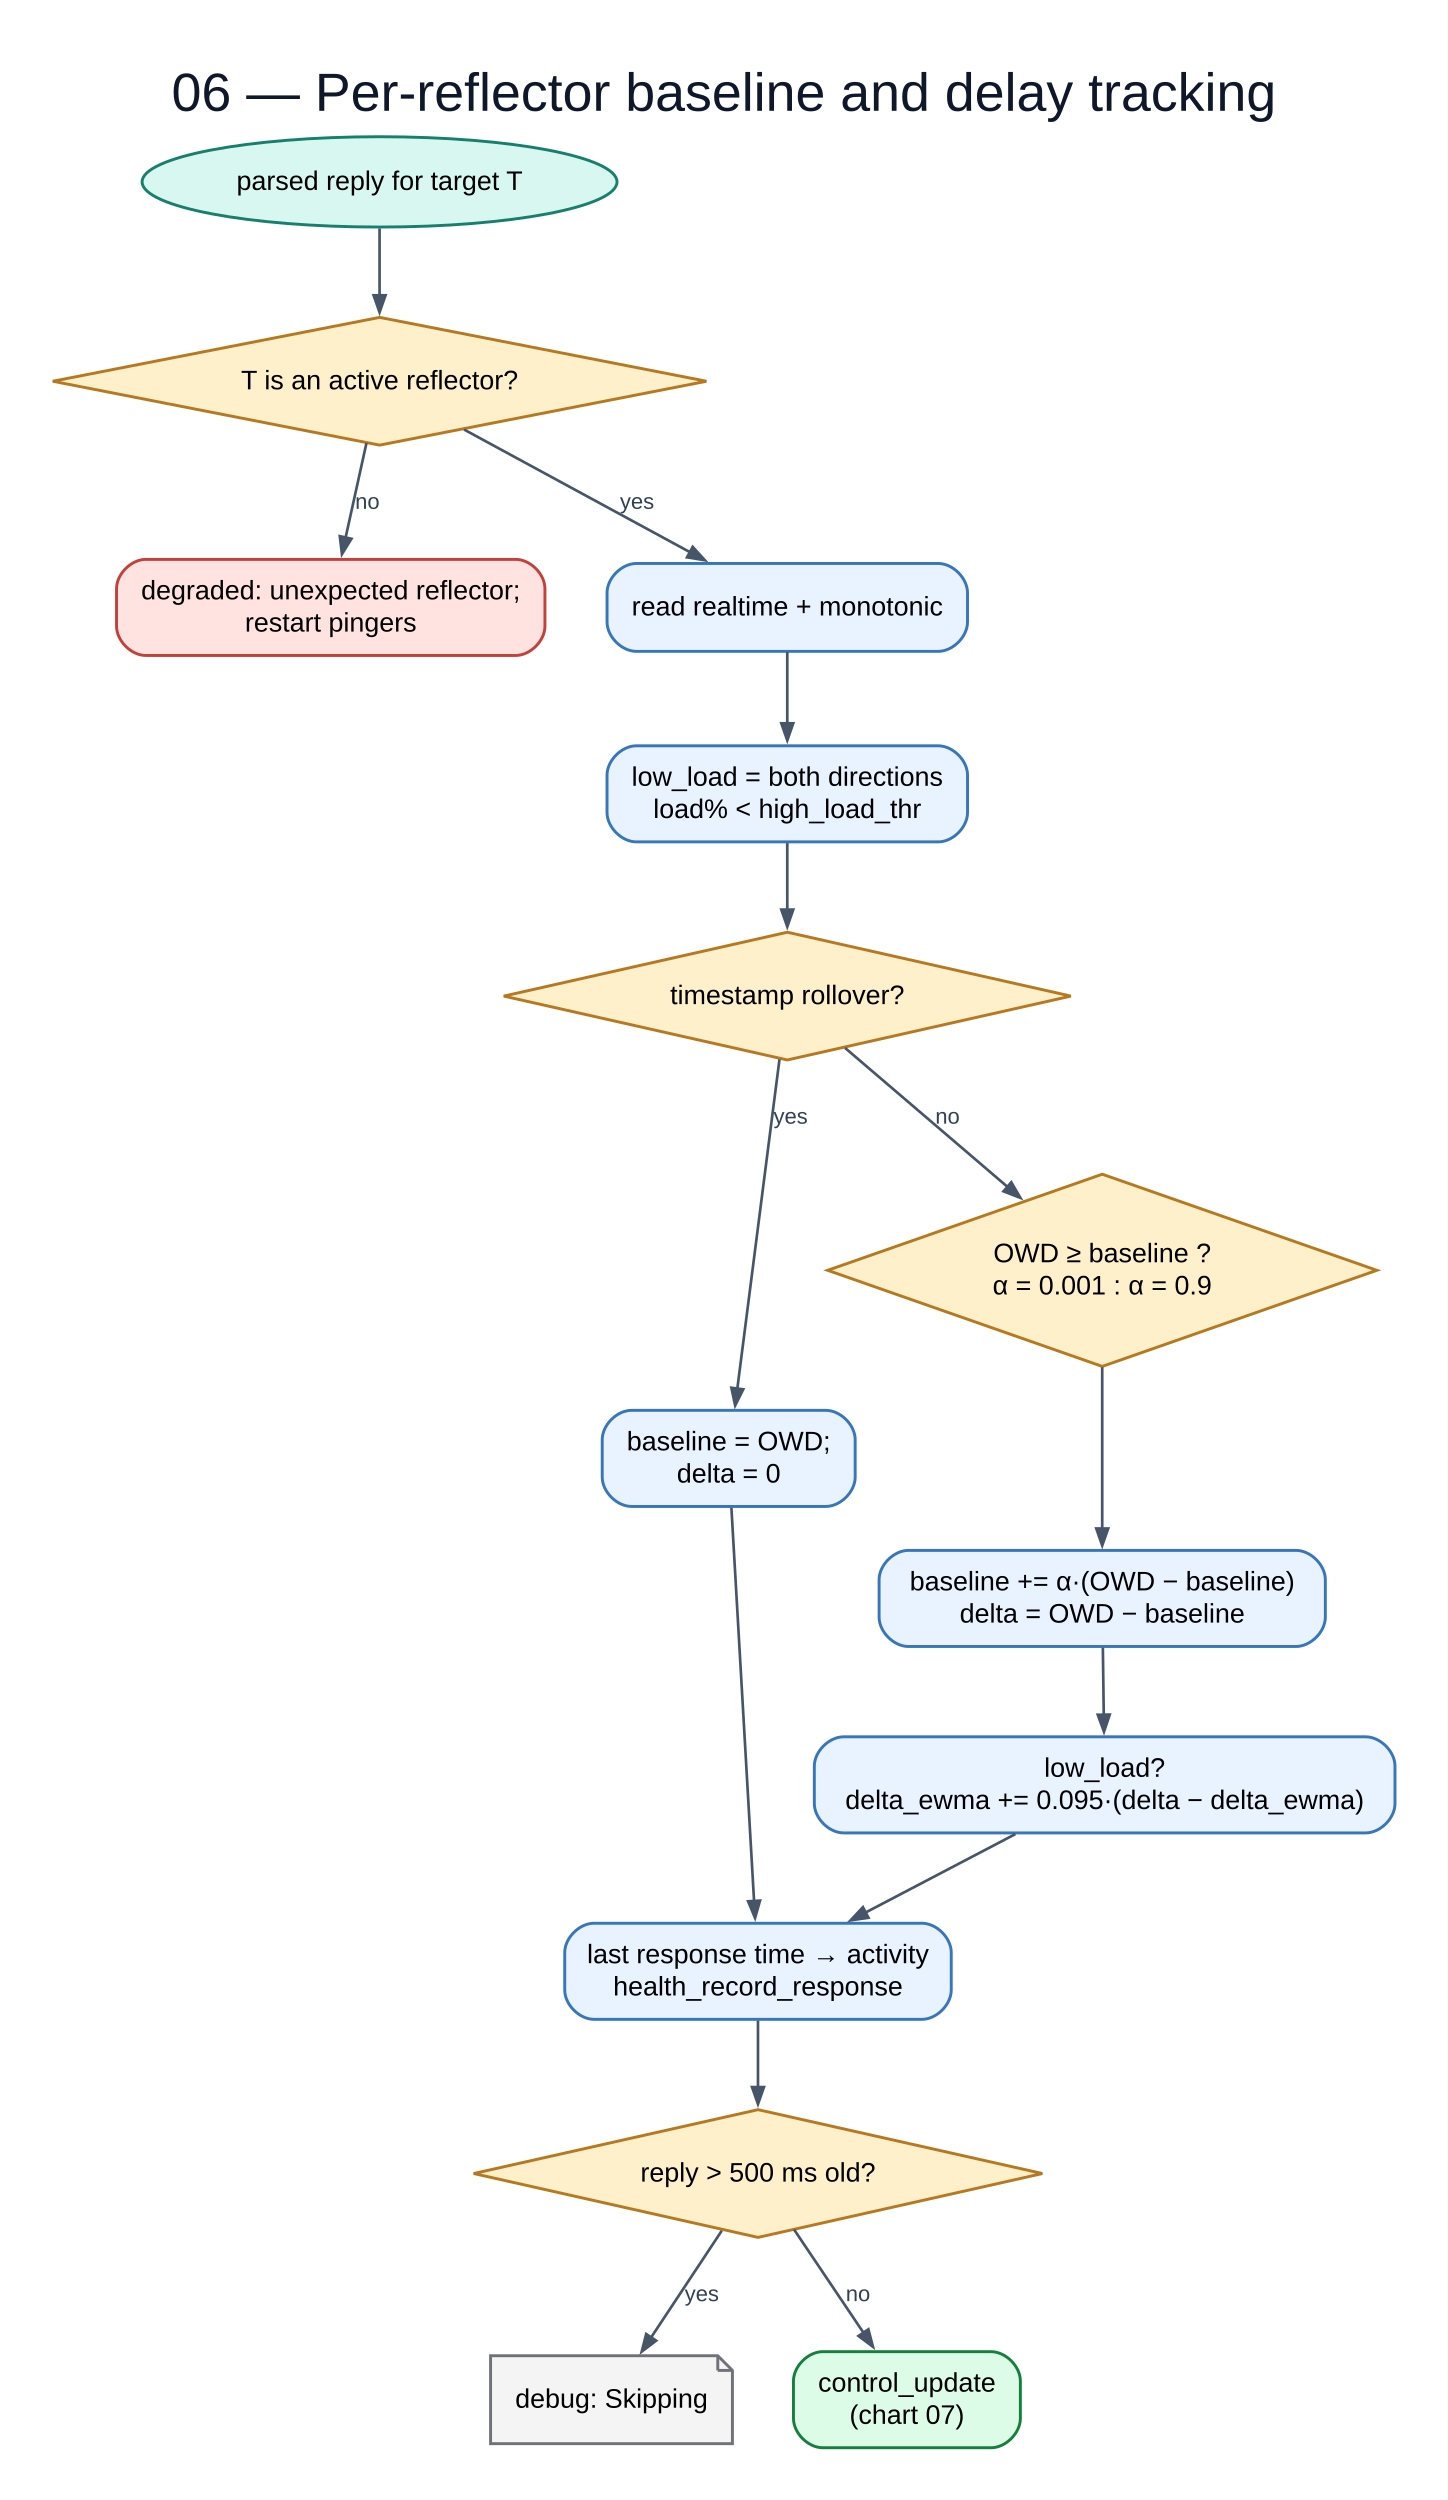
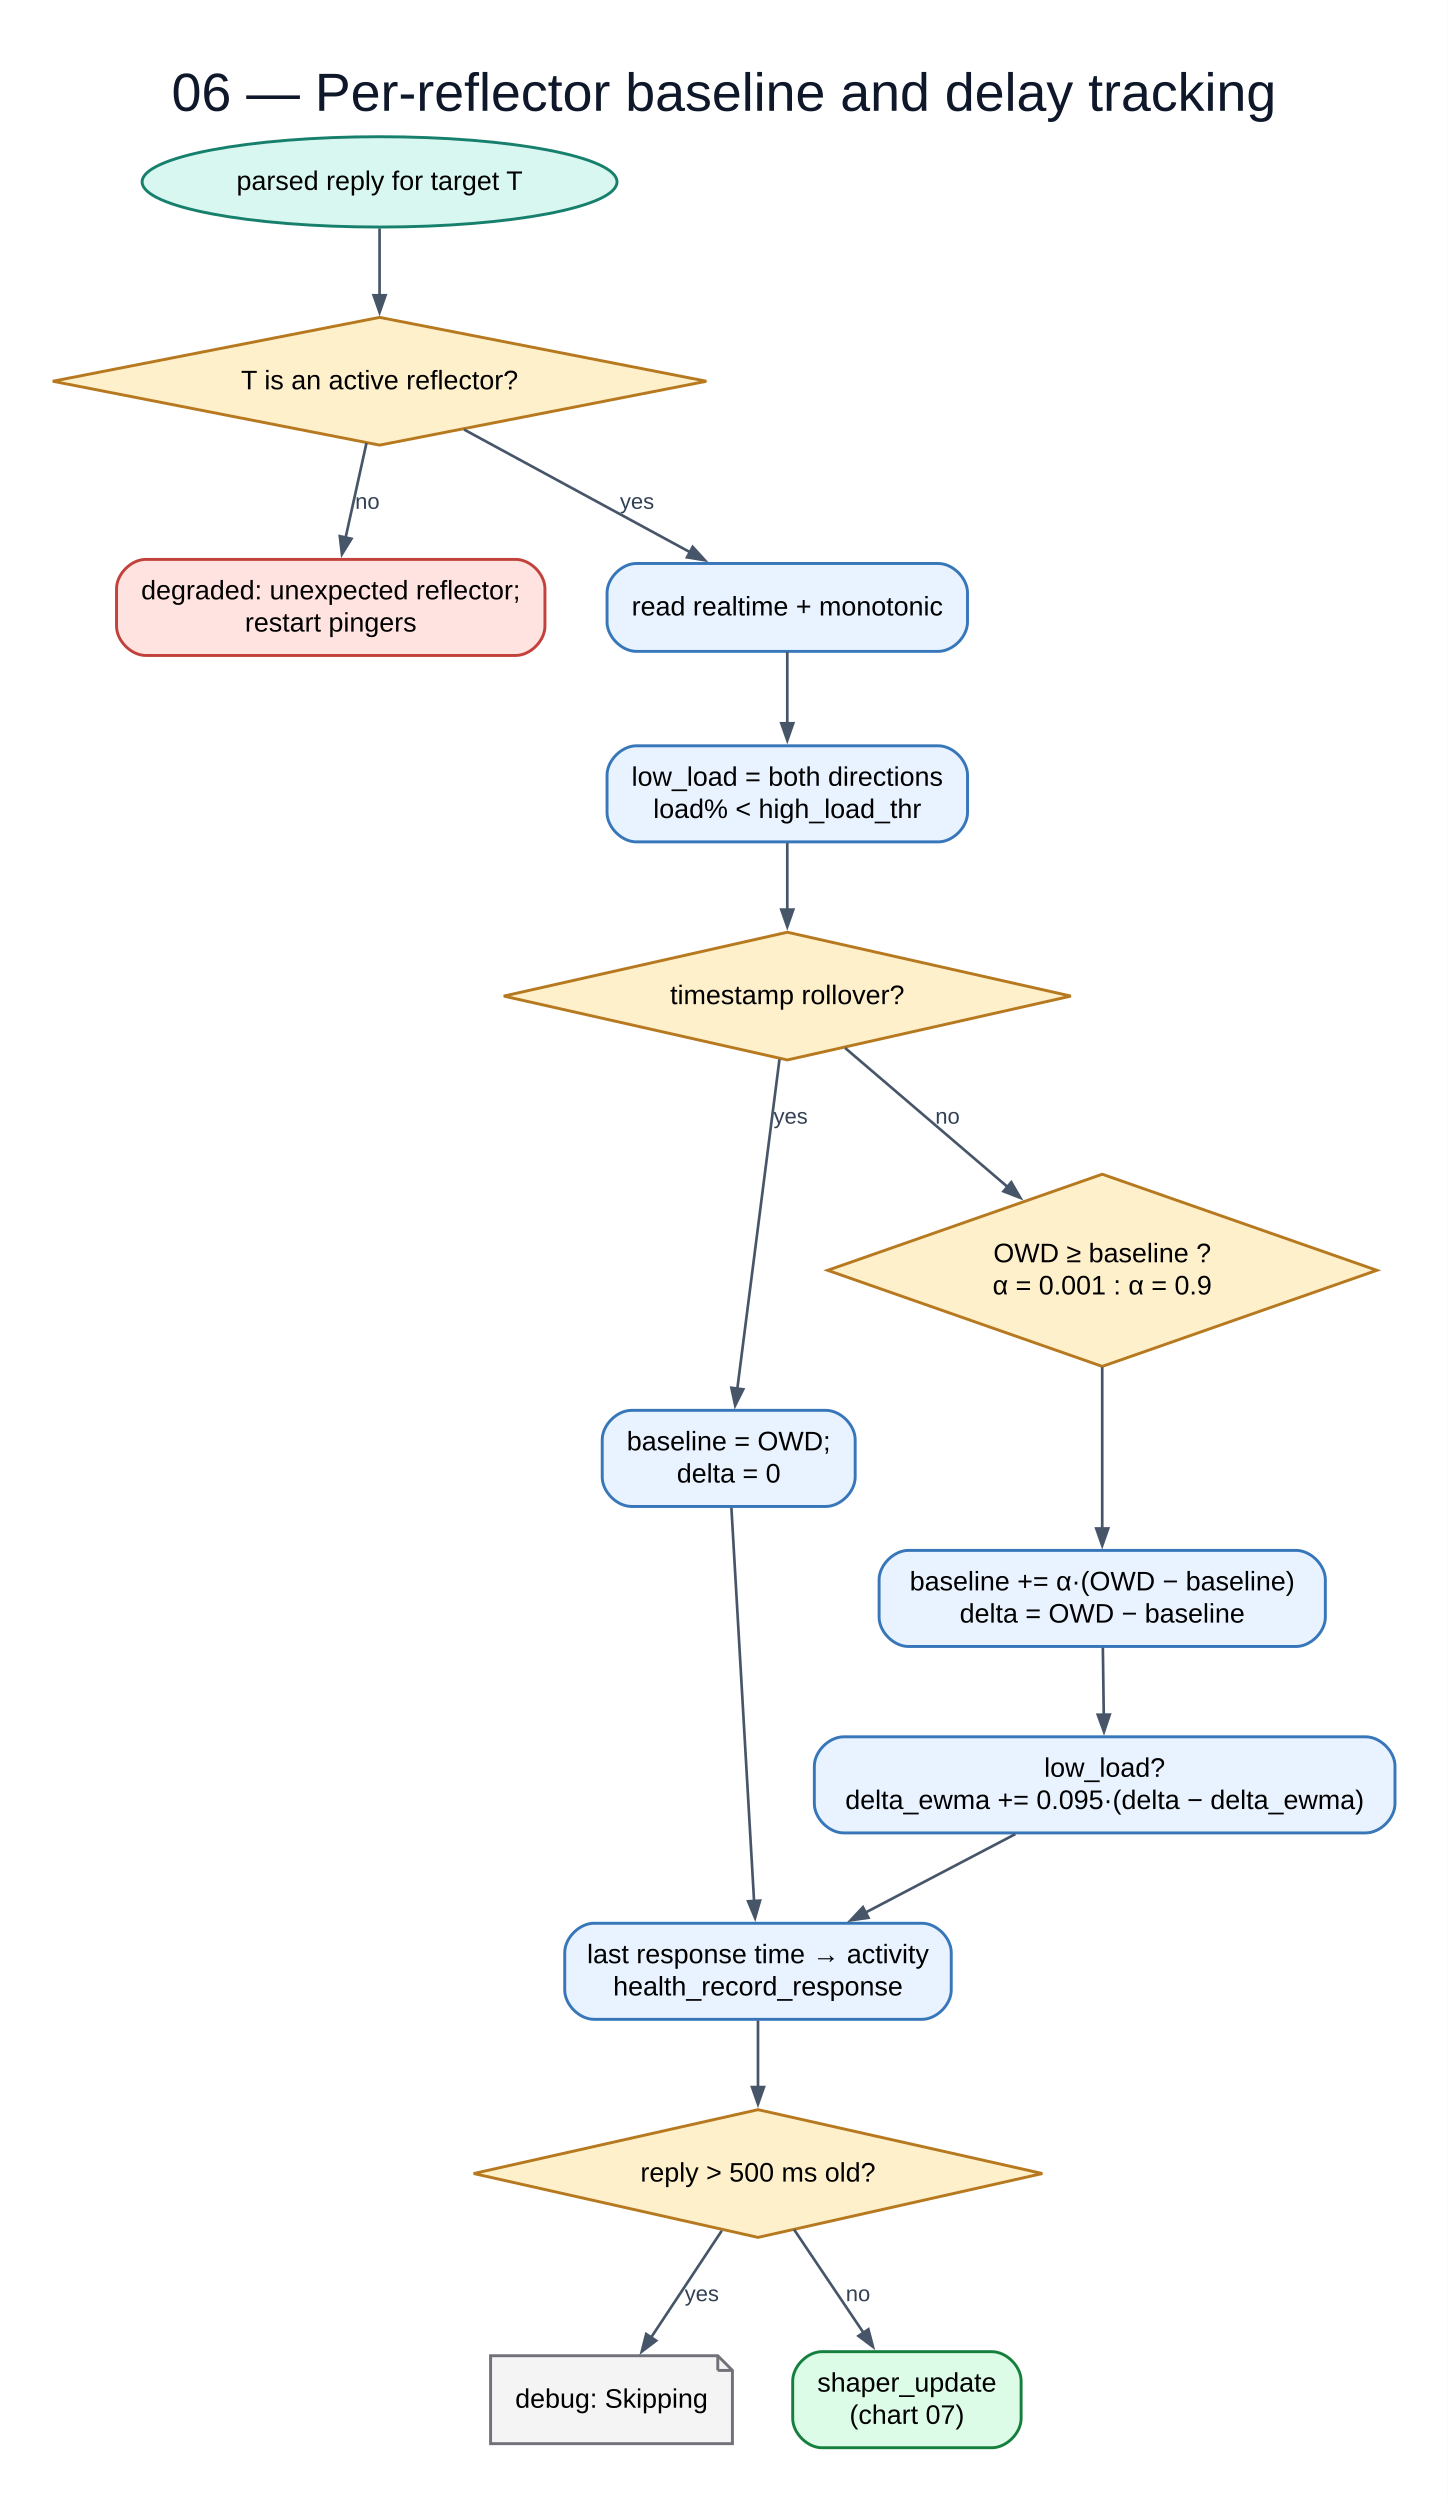
<svg xmlns="http://www.w3.org/2000/svg" width="593pt" height="1024pt" viewBox="0.00 0.00 593.00 1024.00">
  <g id="graph0" class="graph" transform="scale(1 1) rotate(0) translate(21.6 1002.6)">
    <polygon fill="white" stroke="none" points="-21.6,21.6 -21.6,-1002.6 571.39,-1002.6 571.39,21.6 -21.6,21.6" />
    <text xml:space="preserve" text-anchor="middle" x="274.9" y="-957.2" font-family="Arial" font-size="22.00" fill="#0f172a">06 — Per-reflector baseline and delay tracking</text>
    <g id="node1" class="node">
      <ellipse fill="#d9f7f1" stroke="#17806d" stroke-width="1.2" cx="133.87" cy="-928.1" rx="97.26" ry="18.5" />
      <text xml:space="preserve" text-anchor="middle" x="133.87" y="-924.8" font-family="Arial" font-size="11.00">parsed reply for target T</text>
    </g>
    <g id="node2" class="node">
      <polygon fill="#fff0cc" stroke="#b7791f" stroke-width="1.2" points="133.87,-872.6 0,-846.44 133.87,-820.28 267.74,-846.44 133.87,-872.6" />
      <text xml:space="preserve" text-anchor="middle" x="133.87" y="-843.14" font-family="Arial" font-size="11.00">T is an active reflector?</text>
    </g>
    <g id="edge1" class="edge">
      <path fill="none" stroke="#475569" stroke-width="1.1" d="M133.87,-909.02C133.87,-900.87 133.87,-890.96 133.87,-881.5" />
      <polygon fill="#475569" stroke="#475569" stroke-width="1.1" points="136.32,-881.66 133.87,-874.66 131.42,-881.66 136.32,-881.66" />
    </g>
    <g id="node3" class="node">
      <path fill="#ffe3e0" stroke="#c2413b" stroke-width="1.2" d="M189.61,-773.48C189.61,-773.48 38.13,-773.48 38.13,-773.48 32.13,-773.48 26.13,-767.48 26.13,-761.48 26.13,-761.48 26.13,-746.12 26.13,-746.12 26.13,-740.12 32.13,-734.12 38.13,-734.12 38.13,-734.12 189.61,-734.12 189.61,-734.12 195.61,-734.12 201.61,-740.12 201.61,-746.12 201.61,-746.12 201.61,-761.48 201.61,-761.48 201.61,-767.48 195.61,-773.48 189.61,-773.48" />
      <text xml:space="preserve" text-anchor="middle" x="113.87" y="-757.1" font-family="Arial" font-size="11.00">degraded: unexpected reflector;</text>
      <text xml:space="preserve" text-anchor="middle" x="113.87" y="-743.9" font-family="Arial" font-size="11.00">restart pingers</text>
    </g>
    <g id="edge2" class="edge">
      <path fill="none" stroke="#475569" stroke-width="1.1" d="M128.51,-821.15C125.86,-809.14 122.65,-794.59 119.91,-782.18" />
      <polygon fill="#475569" stroke="#475569" stroke-width="1.1" points="122.36,-781.92 118.46,-775.61 117.58,-782.98 122.36,-781.92" />
      <text xml:space="preserve" text-anchor="middle" x="128.88" y="-794.18" font-family="Arial" font-size="9.00" fill="#334155">no</text>
    </g>
    <g id="node4" class="node">
      <path fill="#e9f2ff" stroke="#3676b9" stroke-width="1.2" d="M362.69,-771.8C362.69,-771.8 239.05,-771.8 239.05,-771.8 233.05,-771.8 227.05,-765.8 227.05,-759.8 227.05,-759.8 227.05,-747.8 227.05,-747.8 227.05,-741.8 233.05,-735.8 239.05,-735.8 239.05,-735.8 362.69,-735.8 362.69,-735.8 368.69,-735.8 374.69,-741.8 374.69,-747.8 374.69,-747.8 374.69,-759.8 374.69,-759.8 374.69,-765.8 368.69,-771.8 362.69,-771.8" />
      <text xml:space="preserve" text-anchor="middle" x="300.87" y="-750.5" font-family="Arial" font-size="11.00">read realtime + monotonic</text>
    </g>
    <g id="edge3" class="edge">
      <path fill="none" stroke="#475569" stroke-width="1.1" d="M168.47,-826.66C195.49,-812 233.04,-791.62 261.25,-776.3" />
      <polygon fill="#475569" stroke="#475569" stroke-width="1.1" points="262.13,-778.61 267.12,-773.12 259.8,-774.31 262.13,-778.61" />
      <text xml:space="preserve" text-anchor="middle" x="239.33" y="-794.18" font-family="Arial" font-size="9.00" fill="#334155">yes</text>
    </g>
    <g id="node5" class="node">
      <path fill="#e9f2ff" stroke="#3676b9" stroke-width="1.2" d="M362.7,-697.12C362.7,-697.12 239.04,-697.12 239.04,-697.12 233.04,-697.12 227.04,-691.12 227.04,-685.12 227.04,-685.12 227.04,-669.76 227.04,-669.76 227.04,-663.76 233.04,-657.76 239.04,-657.76 239.04,-657.76 362.7,-657.76 362.7,-657.76 368.7,-657.76 374.7,-663.76 374.7,-669.76 374.7,-669.76 374.7,-685.12 374.7,-685.12 374.7,-691.12 368.7,-697.12 362.7,-697.12" />
      <text xml:space="preserve" text-anchor="middle" x="300.87" y="-680.74" font-family="Arial" font-size="11.00">low_load = both directions</text>
      <text xml:space="preserve" text-anchor="middle" x="300.87" y="-667.54" font-family="Arial" font-size="11.00">load% &lt; high_load_thr</text>
    </g>
    <g id="edge4" class="edge">
      <path fill="none" stroke="#475569" stroke-width="1.1" d="M300.87,-735.55C300.87,-726.88 300.87,-716.16 300.87,-706.35" />
      <polygon fill="#475569" stroke="#475569" stroke-width="1.1" points="303.32,-706.35 300.87,-699.35 298.42,-706.35 303.32,-706.35" />
    </g>
    <g id="node6" class="node">
      <polygon fill="#fff0cc" stroke="#b7791f" stroke-width="1.2" points="300.87,-620.76 184.74,-594.6 300.87,-568.44 417.01,-594.6 300.87,-620.76" />
      <text xml:space="preserve" text-anchor="middle" x="300.87" y="-591.3" font-family="Arial" font-size="11.00">timestamp rollover?</text>
    </g>
    <g id="edge5" class="edge">
      <path fill="none" stroke="#475569" stroke-width="1.1" d="M300.87,-657.28C300.87,-649.06 300.87,-639.2 300.87,-629.8" />
      <polygon fill="#475569" stroke="#475569" stroke-width="1.1" points="303.32,-630.02 300.87,-623.02 298.42,-630.02 303.32,-630.02" />
    </g>
    <g id="node7" class="node">
      <path fill="#e9f2ff" stroke="#3676b9" stroke-width="1.2" d="M316.68,-424.92C316.68,-424.92 237.07,-424.92 237.07,-424.92 231.07,-424.92 225.07,-418.92 225.07,-412.92 225.07,-412.92 225.07,-397.56 225.07,-397.56 225.07,-391.56 231.07,-385.56 237.07,-385.56 237.07,-385.56 316.68,-385.56 316.68,-385.56 322.68,-385.56 328.68,-391.56 328.68,-397.56 328.68,-397.56 328.68,-412.92 328.68,-412.92 328.68,-418.92 322.68,-424.92 316.68,-424.92" />
      <text xml:space="preserve" text-anchor="middle" x="276.87" y="-408.54" font-family="Arial" font-size="11.00">baseline = OWD;</text>
      <text xml:space="preserve" text-anchor="middle" x="276.87" y="-395.34" font-family="Arial" font-size="11.00">delta = 0</text>
    </g>
    <g id="edge6" class="edge">
      <path fill="none" stroke="#475569" stroke-width="1.1" d="M297.68,-568.72C293.19,-533.61 285.01,-469.76 280.36,-433.44" />
      <polygon fill="#475569" stroke="#475569" stroke-width="1.1" points="282.84,-433.54 279.52,-426.91 277.98,-434.16 282.84,-433.54" />
      <text xml:space="preserve" text-anchor="middle" x="302.25" y="-542.34" font-family="Arial" font-size="9.00" fill="#334155">yes</text>
    </g>
    <g id="node8" class="node">
      <polygon fill="#fff0cc" stroke="#b7791f" stroke-width="1.2" points="429.87,-521.64 317.4,-482.28 429.87,-442.92 542.34,-482.28 429.87,-521.64" />
      <text xml:space="preserve" text-anchor="middle" x="429.87" y="-485.58" font-family="Arial" font-size="11.00">OWD ≥ baseline ?</text>
      <text xml:space="preserve" text-anchor="middle" x="429.87" y="-472.38" font-family="Arial" font-size="11.00">α = 0.001 : α = 0.9</text>
    </g>
    <g id="edge7" class="edge">
      <path fill="none" stroke="#475569" stroke-width="1.1" d="M324.53,-573.37C343.12,-557.47 369.4,-535 391.06,-516.47" />
      <polygon fill="#475569" stroke="#475569" stroke-width="1.1" points="392.62,-518.36 396.35,-511.95 389.44,-514.63 392.62,-518.36" />
      <text xml:space="preserve" text-anchor="middle" x="366.51" y="-542.34" font-family="Arial" font-size="9.00" fill="#334155">no</text>
    </g>
    <g id="node11" class="node">
      <path fill="#e9f2ff" stroke="#3676b9" stroke-width="1.2" d="M356.03,-214.84C356.03,-214.84 221.71,-214.84 221.71,-214.84 215.71,-214.84 209.71,-208.84 209.71,-202.84 209.71,-202.84 209.71,-187.48 209.71,-187.48 209.71,-181.48 215.71,-175.48 221.71,-175.48 221.71,-175.48 356.03,-175.48 356.03,-175.48 362.03,-175.48 368.03,-181.48 368.03,-187.48 368.03,-187.48 368.03,-202.84 368.03,-202.84 368.03,-208.84 362.03,-214.84 356.03,-214.84" />
      <text xml:space="preserve" text-anchor="middle" x="288.87" y="-198.46" font-family="Arial" font-size="11.00">last response time → activity</text>
      <text xml:space="preserve" text-anchor="middle" x="288.87" y="-185.26" font-family="Arial" font-size="11.00">health_record_response</text>
    </g>
    <g id="edge10" class="edge">
      <path fill="none" stroke="#475569" stroke-width="1.1" d="M277.98,-385.04C280.11,-348.03 284.8,-266.71 287.27,-223.85" />
      <polygon fill="#475569" stroke="#475569" stroke-width="1.1" points="289.71,-224.11 287.67,-216.98 284.82,-223.83 289.71,-224.11" />
    </g>
    <g id="node9" class="node">
      <path fill="#e9f2ff" stroke="#3676b9" stroke-width="1.2" d="M509.26,-367.56C509.26,-367.56 350.48,-367.56 350.48,-367.56 344.48,-367.56 338.48,-361.56 338.48,-355.56 338.48,-355.56 338.48,-340.2 338.48,-340.2 338.48,-334.2 344.48,-328.2 350.48,-328.2 350.48,-328.2 509.26,-328.2 509.26,-328.2 515.26,-328.2 521.26,-334.2 521.26,-340.2 521.26,-340.2 521.26,-355.56 521.26,-355.56 521.26,-361.56 515.26,-367.56 509.26,-367.56" />
      <text xml:space="preserve" text-anchor="middle" x="429.87" y="-351.18" font-family="Arial" font-size="11.00">baseline += α·(OWD − baseline)</text>
      <text xml:space="preserve" text-anchor="middle" x="429.87" y="-337.98" font-family="Arial" font-size="11.00">delta = OWD − baseline</text>
    </g>
    <g id="edge8" class="edge">
      <path fill="none" stroke="#475569" stroke-width="1.1" d="M429.87,-442.63C429.87,-421.41 429.87,-395.6 429.87,-376.44" />
      <polygon fill="#475569" stroke="#475569" stroke-width="1.1" points="432.32,-376.54 429.87,-369.54 427.42,-376.54 432.32,-376.54" />
    </g>
    <g id="node10" class="node">
      <path fill="#e9f2ff" stroke="#3676b9" stroke-width="1.2" d="M537.79,-291.2C537.79,-291.2 323.95,-291.2 323.95,-291.2 317.95,-291.2 311.95,-285.2 311.95,-279.2 311.95,-279.2 311.95,-263.84 311.95,-263.84 311.95,-257.84 317.95,-251.84 323.95,-251.84 323.95,-251.84 537.79,-251.84 537.79,-251.84 543.79,-251.84 549.79,-257.84 549.79,-263.84 549.79,-263.84 549.79,-279.2 549.79,-279.2 549.79,-285.2 543.79,-291.2 537.79,-291.2" />
      <text xml:space="preserve" text-anchor="middle" x="430.87" y="-274.82" font-family="Arial" font-size="11.00">low_load?</text>
      <text xml:space="preserve" text-anchor="middle" x="430.87" y="-261.62" font-family="Arial" font-size="11.00">delta_ewma += 0.095·(delta − delta_ewma)</text>
    </g>
    <g id="edge9" class="edge">
      <path fill="none" stroke="#475569" stroke-width="1.1" d="M430.13,-327.73C430.24,-319.32 430.38,-309.28 430.5,-300.08" />
      <polygon fill="#475569" stroke="#475569" stroke-width="1.1" points="432.95,-300.3 430.59,-293.27 428.05,-300.24 432.95,-300.3" />
    </g>
    <g id="edge11" class="edge">
      <path fill="none" stroke="#475569" stroke-width="1.1" d="M394.3,-251.37C375.59,-241.57 352.66,-229.56 332.97,-219.25" />
      <polygon fill="#475569" stroke="#475569" stroke-width="1.1" points="334.13,-217.09 326.79,-216.02 331.86,-221.43 334.13,-217.09" />
    </g>
    <g id="node12" class="node">
      <polygon fill="#fff0cc" stroke="#b7791f" stroke-width="1.2" points="288.87,-138.48 172.41,-112.32 288.87,-86.16 405.34,-112.32 288.87,-138.48" />
      <text xml:space="preserve" text-anchor="middle" x="288.87" y="-109.02" font-family="Arial" font-size="11.00">reply &gt; 500 ms old?</text>
    </g>
    <g id="edge12" class="edge">
      <path fill="none" stroke="#475569" stroke-width="1.1" d="M288.87,-175C288.87,-166.78 288.87,-156.92 288.87,-147.52" />
      <polygon fill="#475569" stroke="#475569" stroke-width="1.1" points="291.32,-147.74 288.87,-140.74 286.42,-147.74 291.32,-147.74" />
    </g>
    <g id="node13" class="node">
      <polygon fill="#f4f4f5" stroke="#71717a" stroke-width="1.2" points="272.4,-37.68 179.34,-37.68 179.34,-1.68 278.4,-1.68 278.4,-31.68 272.4,-37.68" />
      <polyline fill="none" stroke="#71717a" stroke-width="1.2" points="272.4,-37.68 272.4,-31.68" />
      <polyline fill="none" stroke="#71717a" stroke-width="1.2" points="278.4,-31.68 272.4,-31.68" />
      <text xml:space="preserve" text-anchor="middle" x="228.87" y="-16.38" font-family="Arial" font-size="11.00">debug: Skipping</text>
    </g>
    <g id="edge13" class="edge">
      <path fill="none" stroke="#475569" stroke-width="1.1" d="M274.04,-88.91C265.26,-75.64 254.12,-58.82 245.1,-45.19" />
      <polygon fill="#475569" stroke="#475569" stroke-width="1.1" points="247.16,-43.87 241.25,-39.39 243.08,-46.58 247.16,-43.87" />
      <text xml:space="preserve" text-anchor="middle" x="265.87" y="-60.06" font-family="Arial" font-size="9.00" fill="#334155">yes</text>
    </g>
    <g id="node14" class="node">
-       <path fill="#dcfce7" stroke="#15803d" stroke-width="1.2" d="M384.34,-39.36C384.34,-39.36 315.4,-39.36 315.4,-39.36 309.4,-39.36 303.4,-33.36 303.4,-27.36 303.4,-27.36 303.4,-12 303.4,-12 303.4,-6 309.4,0 315.4,0 315.4,0 384.34,0 384.34,0 390.34,0 396.34,-6 396.34,-12 396.34,-12 396.34,-27.36 396.34,-27.36 396.34,-33.36 390.34,-39.36 384.34,-39.36" />
-       <text xml:space="preserve" text-anchor="middle" x="349.87" y="-22.98" font-family="Arial" font-size="11.00">control_update</text>
+       <path fill="#dcfce7" stroke="#15803d" stroke-width="1.2" d="M384.65,-39.36C384.65,-39.36 315.09,-39.36 315.09,-39.36 309.09,-39.36 303.09,-33.36 303.09,-27.36 303.09,-27.36 303.09,-12 303.09,-12 303.09,-6 309.09,0 315.09,0 315.09,0 384.65,0 384.65,0 390.65,0 396.65,-6 396.65,-12 396.65,-12 396.65,-27.36 396.65,-27.36 396.65,-33.36 390.65,-39.36 384.65,-39.36" />
+       <text xml:space="preserve" text-anchor="middle" x="349.87" y="-22.98" font-family="Arial" font-size="11.00">shaper_update</text>
      <text xml:space="preserve" text-anchor="middle" x="349.87" y="-9.78" font-family="Arial" font-size="11.00">(chart 07)</text>
    </g>
    <g id="edge14" class="edge">
      <path fill="none" stroke="#475569" stroke-width="1.1" d="M303.64,-89.38C312.21,-76.65 323.06,-60.53 332.09,-47.1" />
      <polygon fill="#475569" stroke="#475569" stroke-width="1.1" points="334.09,-48.51 335.97,-41.34 330.03,-45.78 334.09,-48.51" />
      <text xml:space="preserve" text-anchor="middle" x="329.84" y="-60.06" font-family="Arial" font-size="9.00" fill="#334155">no</text>
    </g>
  </g>
</svg>
